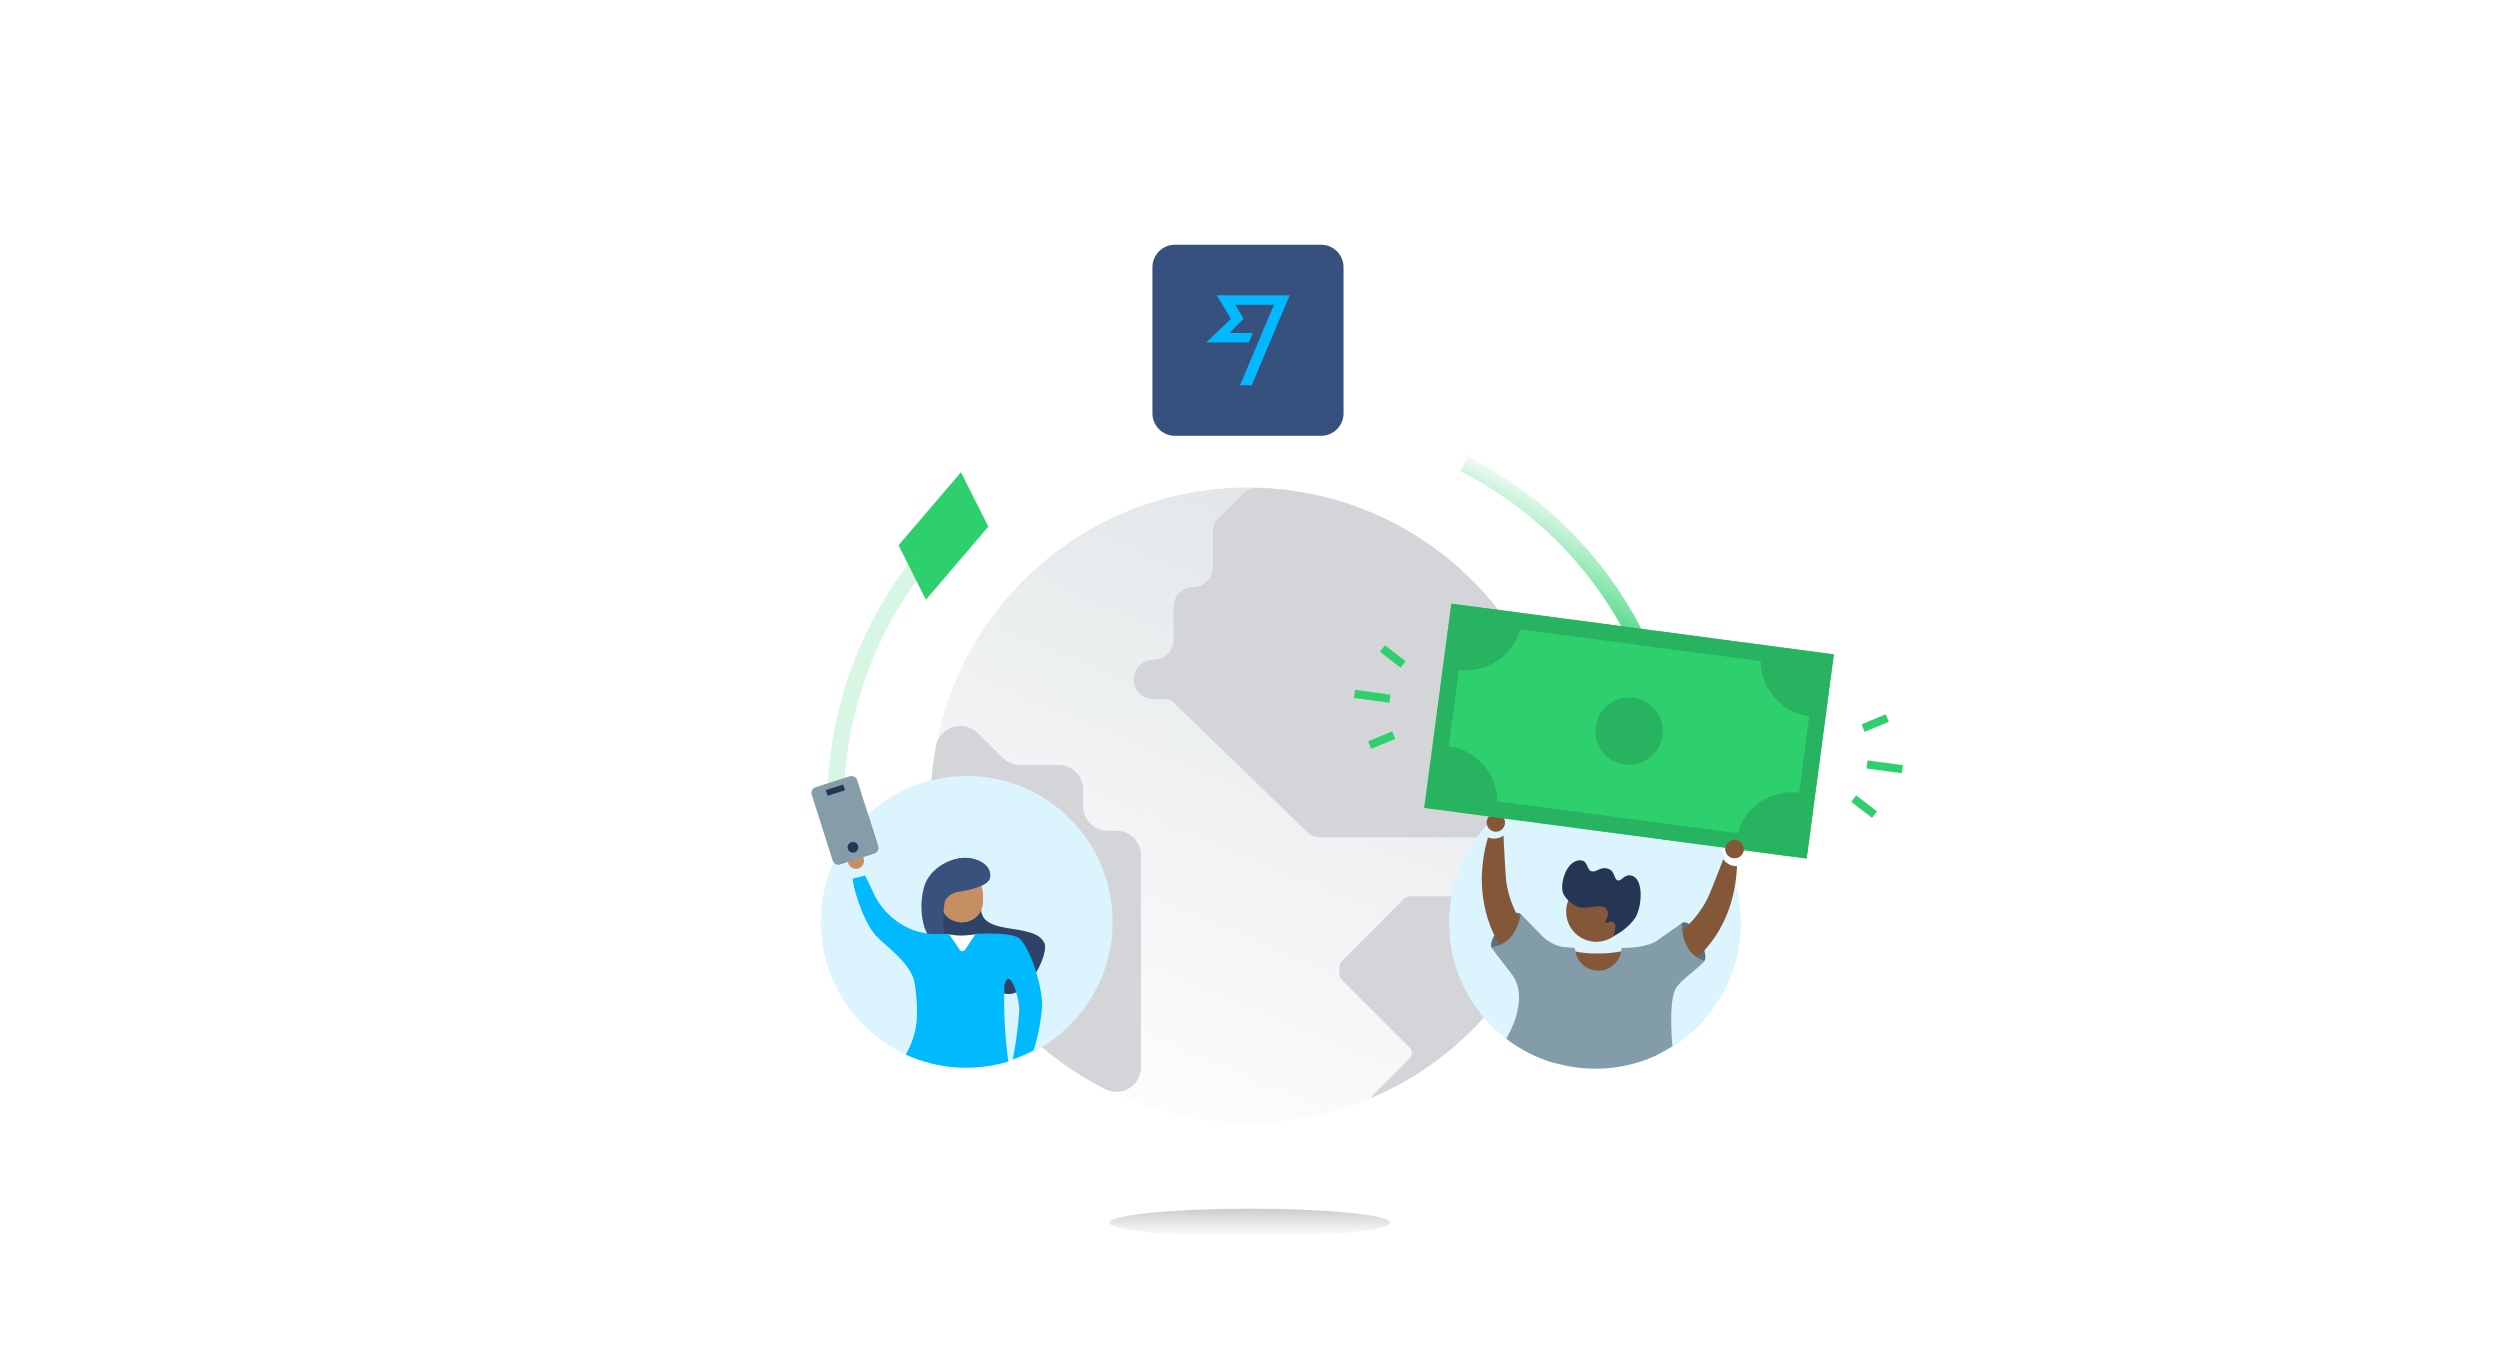
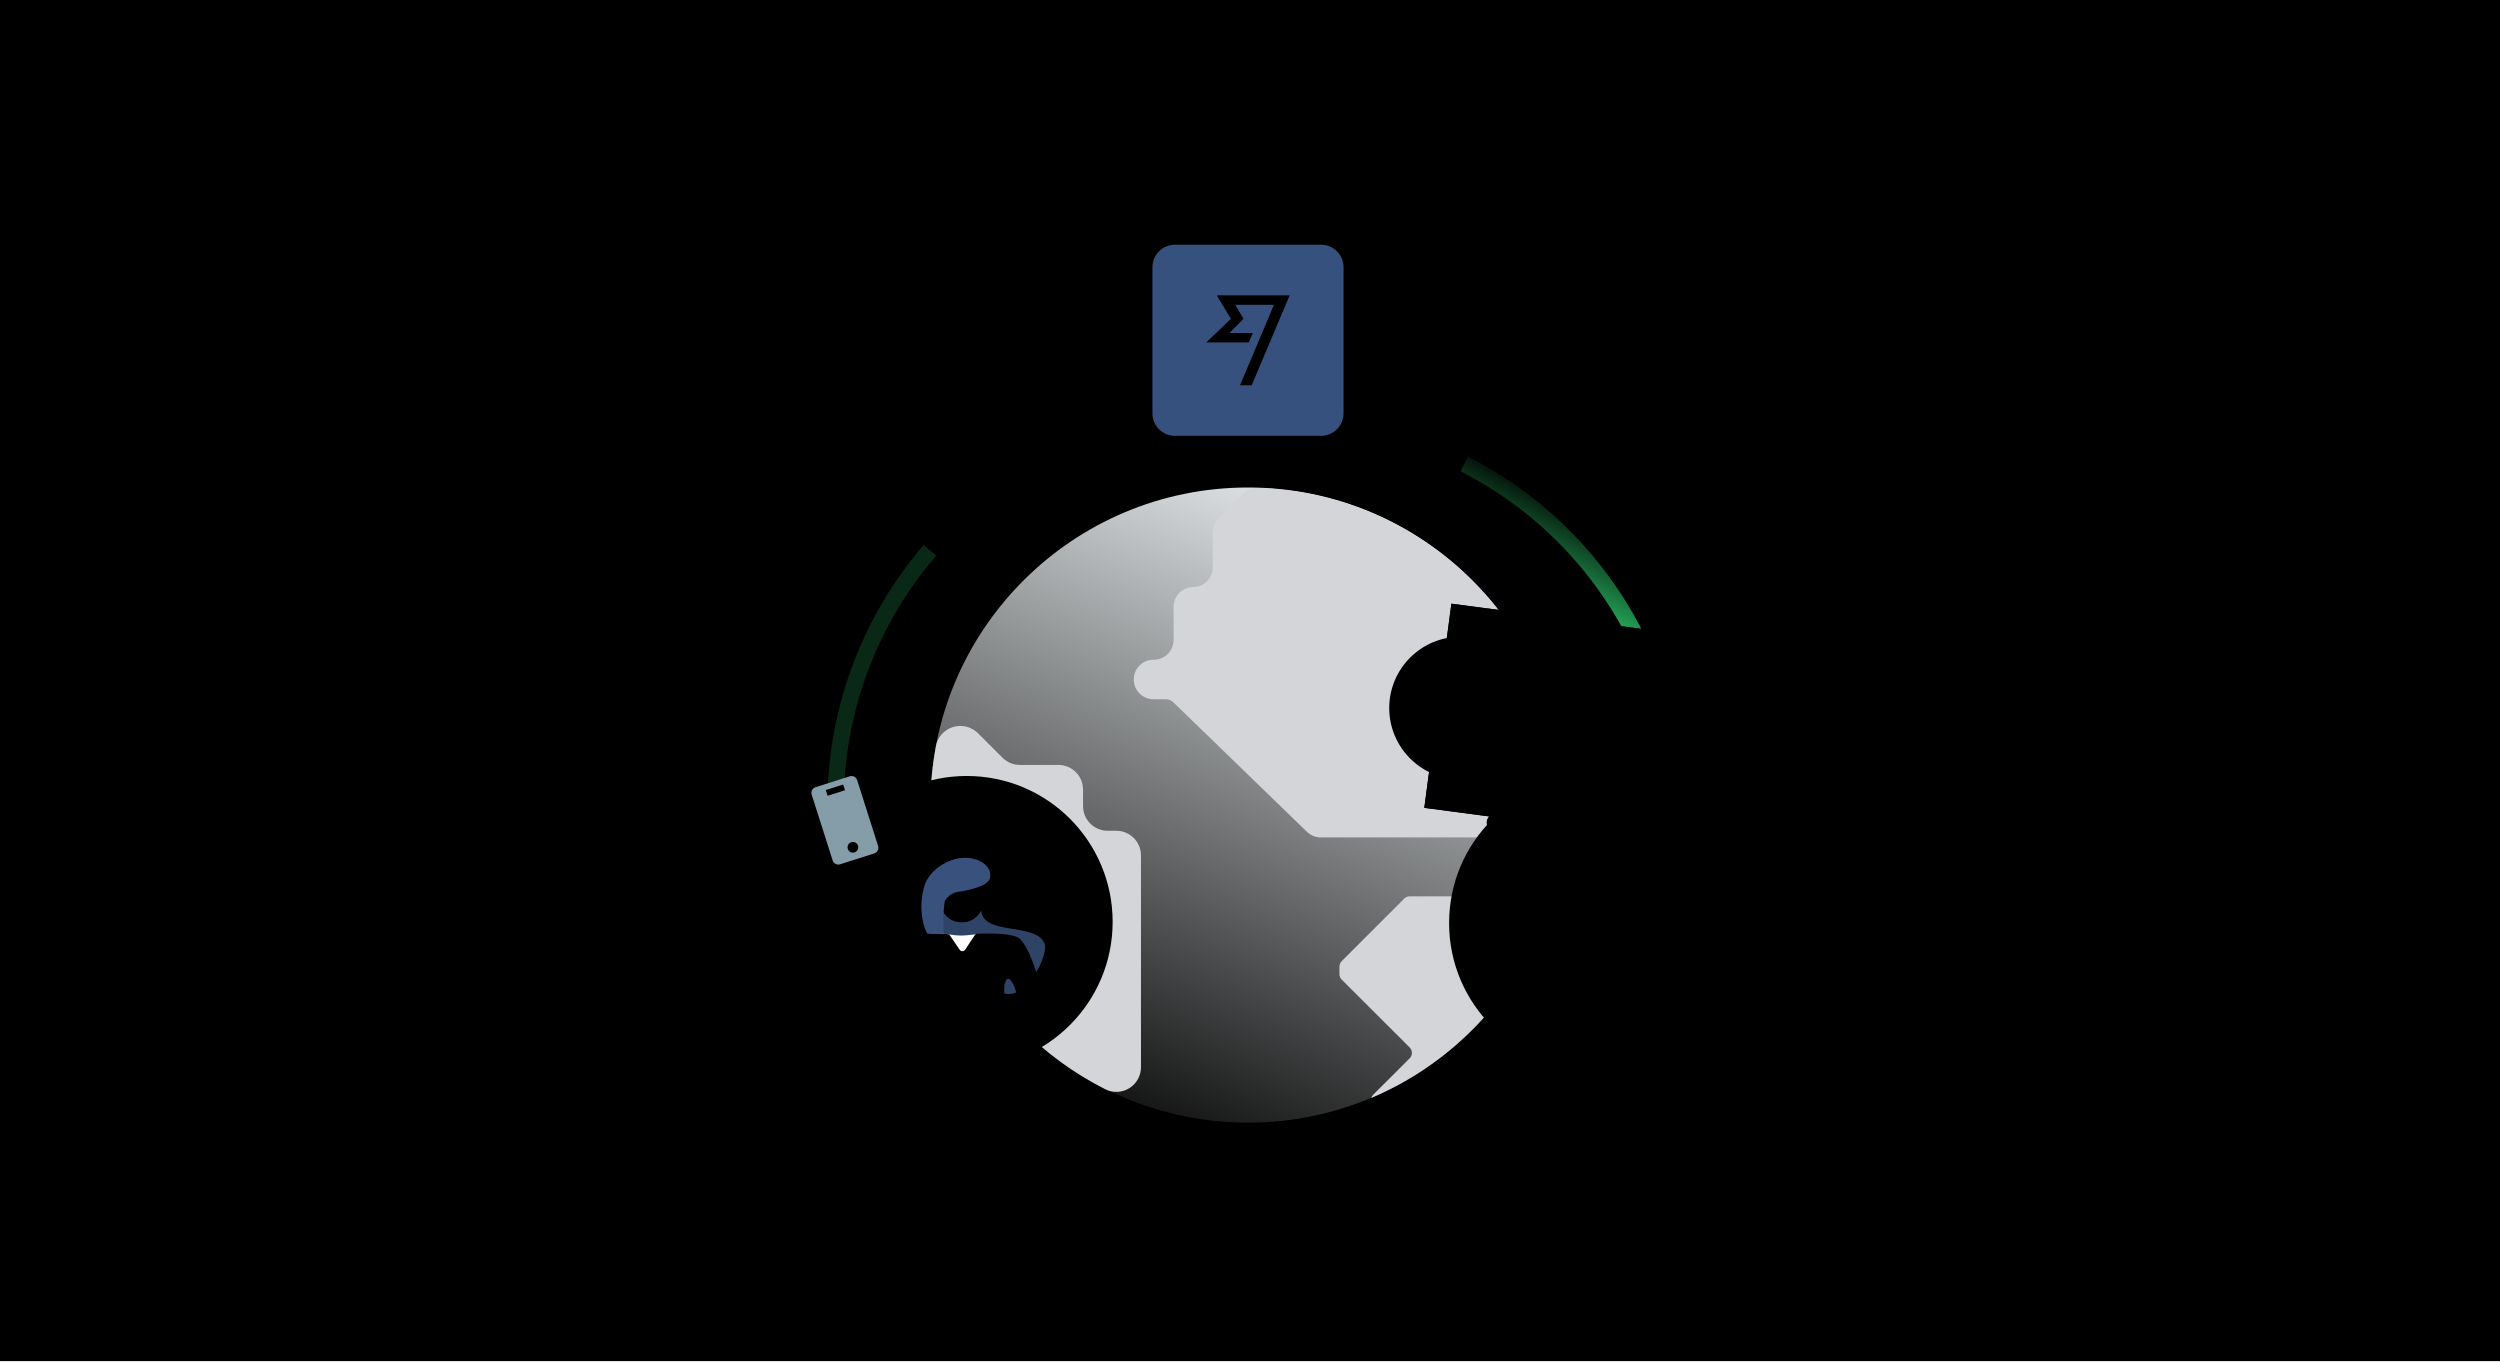
<svg xmlns="http://www.w3.org/2000/svg" xmlns:xlink="http://www.w3.org/1999/xlink" viewBox="0 0 360 196">
  <defs>
    <linearGradient id="linear-gradient" x1="-6539.83" y1="364.3" x2="-6524.15" y2="364.3" gradientTransform="rotate(116.96 -3066.997 2294.494)" gradientUnits="userSpaceOnUse">
      <stop offset="0" stop-color="#2ed06e" stop-opacity=".1" />
      <stop offset="1" stop-color="#2ed06e" />
    </linearGradient>
    <linearGradient id="linear-gradient-2" x1="161.83" y1="158.03" x2="197.58" y2="73.82" gradientUnits="userSpaceOnUse">
      <stop offset="0" stop-color="#e2e6e8" stop-opacity=".1" />
      <stop offset="1" stop-color="#e2e6e8" />
    </linearGradient>
    <linearGradient id="linear-gradient-3" x1="119.14" y1="100.71" x2="134.82" y2="100.71" xlink:href="#linear-gradient" />
    <linearGradient id="linear-gradient-4" x1="119.14" y1="97.21" x2="134.82" y2="97.21" xlink:href="#linear-gradient" />
    <linearGradient id="linear-gradient-5" x1="-10503.65" y1="-3715.13" x2="-10503.65" y2="-3711.09" gradientTransform="rotate(180 -5161.845 -1768.52)" gradientUnits="userSpaceOnUse">
      <stop offset="0" stop-opacity="0" />
      <stop offset="1" stop-opacity=".2" />
    </linearGradient>
-     <clipPath id="clip-path">
-       <circle class="cls-1" cx="139.21" cy="132.75" r="21.01" />
+     <clipPath id="clipPath">
+       <circle className="cls-1" cx="139.21" cy="132.75" r="21.01" />
    </clipPath>
    <style>.cls-1{fill:#dbf4fe}.cls-14,.cls-2{fill:none}.cls-6{fill:#5d7077}.cls-7{fill:#845739}.cls-8{fill:#253655}.cls-9{fill:#829ca9}.cls-11{fill:#00b9ff}.cls-12{fill:#2ed06e}.cls-13{fill:#27b35f}.cls-14{stroke:#2ed06e;stroke-miterlimit:10;stroke-width:1.17px}.cls-18{fill:#c58f62}.cls-21{opacity:.2}</style>
  </defs>
-   <path class="cls-2" d="M0 0h360v196H0z" id="frames" />
+   <path className="cls-2" d="M0 0h360v196H0z" id="frames" />
  <g id="Layer_1" data-name="Layer 1">
    <path d="M210.32 67.87l1.07-2.11a57.41 57.41 0 0127.08 29.36l-2.19.89a55 55 0 00-25.96-28.14z" fill="url(#linear-gradient)" />
    <circle cx="179.71" cy="115.93" r="45.73" fill="url(#linear-gradient-2)" />
    <path d="M222.78 129.4l-.8-.33H203a1.13 1.13 0 00-.79.33l-9 9a1.15 1.15 0 00-.33.8v1.08a1.11 1.11 0 00.33.79l9.77 9.75a1.12 1.12 0 010 1.59l-5.2 5.19a1.4 1.4 0 00-.33.51A45.84 45.84 0 00223 130.55a1.14 1.14 0 00-.22-1.15zm-48.14-52.82v5.11a2.84 2.84 0 01-2.84 2.84 2.84 2.84 0 00-2.8 2.84v4.74a2.85 2.85 0 01-2.9 2.89 2.85 2.85 0 00-2.84 2.85 2.84 2.84 0 002.84 2.84h1.83a1.46 1.46 0 011 .41l19.28 18.69a2.86 2.86 0 002 .8h32.36a2.85 2.85 0 002.85-2.74v-1.87a45.74 45.74 0 00-44.31-45.71 2.89 2.89 0 00-2.13.83l-3.52 3.52a2.81 2.81 0 00-.82 1.96zM164.3 153.6v-30.42a3.55 3.55 0 00-3.55-3.55h-1.24a3.55 3.55 0 01-3.55-3.56v-2.36a3.55 3.55 0 00-3.55-3.56h-5.5a3.54 3.54 0 01-2.51-1l-3.61-3.61a3.58 3.58 0 00-2.52-1 3.55 3.55 0 00-3.49 2.88 45.82 45.82 0 0024.39 49.44 3.55 3.55 0 005.13-3.26z" fill="#d3d5d8" />
-     <circle class="cls-1" cx="229.68" cy="132.92" r="21.01" />
-     <path class="cls-6" d="M243.6 133.27c.55.4 3.83 6.35.52 5.25a4.43 4.43 0 01-2.36-1.66 2.15 2.15 0 01-.42-1.09 2.84 2.84 0 01.12-.86l.31-1.27c.23-.94.82-1.1 1.83-.37z" />
-     <rect class="cls-7" x="225.53" y="126.94" width="8.68" height="8.68" rx="4.34" transform="rotate(-173.88 229.868 131.28)" />
-     <path class="cls-8" d="M225.15 128.77c-.65-1.14.3-4.92 2.39-4.88 1.17 0 .91 1.41 1.66 1.58s1.23-.73 2.33-.38.84 1.57 1.44 1.69.93-1 2-.68c1.77.46 1.5 4.51.48 6.1a8.08 8.08 0 01-3.07 2.57c-.23 0 .75-1.6-.13-2-.6-.27-.88.33-1.06.08s.84-1.15.09-2-2.78.17-4-.24a4.28 4.28 0 01-2.13-1.84z" />
-     <circle class="cls-7" cx="249.78" cy="122.26" r="1.32" />
-     <path class="cls-7" d="M244 138.16l-2.27-3.77a14.53 14.53 0 004.19-5.08c.24-.45 2.26-5.56 2.21-5.58a2.37 2.37 0 002 1c-.42 9.17-5.71 13.11-6.13 13.43zm-13.89 2.17a3.35 3.35 0 003.35-3.34 15.53 15.53 0 01-3.35.31 13.85 13.85 0 01-3.34-.3 3.34 3.34 0 003.34 3.33z" />
-     <path class="cls-6" d="M217.5 131.72c-.62.29-4.91 5.55-1.47 5.07a4.54 4.54 0 002.63-1.2 2.23 2.23 0 00.61-1 2.81 2.81 0 000-.87l-.08-1.31c-.01-.97-.57-1.23-1.69-.69z" />
-     <circle class="cls-7" cx="215.4" cy="118.45" r="1.32" />
-     <path class="cls-7" d="M215.8 135.77c.92 1.44 3.38-2.82 3.38-2.82a14.68 14.68 0 01-2.3-6.17c-.07-.51-.41-6.46-.35-6.46a2.39 2.39 0 01-2.26.27c-2.57 8.82 1.24 14.74 1.53 15.18z" />
-     <path class="cls-9" d="M219 131.63l-.12.52a7 7 0 01-1.33 2.79 4.12 4.12 0 01-2.78 1.42c.52 1.06 2.86 3.56 3.44 4.76 1.64 3.4-1 7.87-1 7.87a4.89 4.89 0 01-.29.6 21.07 21.07 0 007 3.52 111.08 111.08 0 012-16.63 5.89 5.89 0 01-3.8-1.64z" />
-     <path class="cls-9" d="M245.48 138.34a4.05 4.05 0 01-2.43-1.83 6.9 6.9 0 01-.84-3.06v-.53l-3.67 2.58s-1.32 1-4.9 1a.14.14 0 00-.14.14 3.35 3.35 0 01-6.68.08.26.26 0 00-.24-.24c-2.25-.12-3.88-.16-5-.16-.27 1.69-.11 3.71-.56 5.24a19.9 19.9 0 01-1.15 2.92 1.36 1.36 0 01.24.67 13.92 13.92 0 01-.64 6.05 21 21 0 0018.94.82c.83-.43 1.64-.89 2.42-1.37 0-.13-.63-6.28.47-8.29.58-1.13 3.48-3.07 4.18-4.02z" />
+     <circle className="cls-1" cx="229.68" cy="132.92" r="21.01" />
+     <path className="cls-6" d="M243.6 133.27c.55.4 3.83 6.35.52 5.25a4.43 4.43 0 01-2.36-1.66 2.15 2.15 0 01-.42-1.09 2.84 2.84 0 01.12-.86l.31-1.27c.23-.94.82-1.1 1.83-.37z" />
+     <rect className="cls-7" x="225.53" y="126.94" width="8.68" height="8.68" rx="4.34" transform="rotate(-173.88 229.868 131.28)" />
+     <path className="cls-8" d="M225.15 128.77c-.65-1.14.3-4.92 2.39-4.88 1.17 0 .91 1.41 1.66 1.58s1.23-.73 2.33-.38.84 1.57 1.44 1.69.93-1 2-.68c1.77.46 1.5 4.51.48 6.1a8.08 8.08 0 01-3.07 2.57c-.23 0 .75-1.6-.13-2-.6-.27-.88.33-1.06.08s.84-1.15.09-2-2.78.17-4-.24a4.28 4.28 0 01-2.13-1.84z" />
+     <circle className="cls-7" cx="249.78" cy="122.26" r="1.32" />
+     <path className="cls-7" d="M244 138.16l-2.27-3.77a14.53 14.53 0 004.19-5.08c.24-.45 2.26-5.56 2.21-5.58a2.37 2.37 0 002 1c-.42 9.17-5.71 13.11-6.13 13.43zm-13.89 2.17a3.35 3.35 0 003.35-3.34 15.53 15.53 0 01-3.35.31 13.85 13.85 0 01-3.34-.3 3.34 3.34 0 003.34 3.33z" />
+     <path className="cls-6" d="M217.5 131.72c-.62.29-4.91 5.55-1.47 5.07a4.54 4.54 0 002.63-1.2 2.23 2.23 0 00.61-1 2.81 2.81 0 000-.87l-.08-1.31c-.01-.97-.57-1.23-1.69-.69z" />
+     <circle className="cls-7" cx="215.4" cy="118.45" r="1.32" />
+     <path className="cls-7" d="M215.8 135.77c.92 1.44 3.38-2.82 3.38-2.82a14.68 14.68 0 01-2.3-6.17c-.07-.51-.41-6.46-.35-6.46a2.39 2.39 0 01-2.26.27c-2.57 8.82 1.24 14.74 1.53 15.18z" />
+     <path className="cls-9" d="M219 131.63l-.12.52a7 7 0 01-1.33 2.79 4.12 4.12 0 01-2.78 1.42c.52 1.06 2.86 3.56 3.44 4.76 1.64 3.4-1 7.87-1 7.87a4.89 4.89 0 01-.29.6 21.07 21.07 0 007 3.52 111.08 111.08 0 012-16.63 5.89 5.89 0 01-3.8-1.64z" />
+     <path className="cls-9" d="M245.48 138.34a4.05 4.05 0 01-2.43-1.83 6.9 6.9 0 01-.84-3.06v-.53l-3.67 2.58s-1.32 1-4.9 1a.14.14 0 00-.14.14 3.35 3.35 0 01-6.68.08.26.26 0 00-.24-.24c-2.25-.12-3.88-.16-5-.16-.27 1.69-.11 3.71-.56 5.24a19.9 19.9 0 01-1.15 2.92 1.36 1.36 0 01.24.67 13.92 13.92 0 01-.64 6.05 21 21 0 0018.94.82c.83-.43 1.64-.89 2.42-1.37 0-.13-.63-6.28.47-8.29.58-1.13 3.48-3.07 4.18-4.02z" />
    <rect x="165.95" y="35.24" width="27.52" height="27.52" rx="3.24" fill="#37517e" />
-     <path class="cls-11" d="M175.22 42.53l2.03 3.39-3.55 3.39h6.13l.58-1.36h-3.38l2.04-2.04-1.19-2.02h5.57l-4.89 11.59h1.68l5.47-12.95h-10.49z" />
-     <path class="cls-12" d="M264.07 94.23L209 86.93l-3.9 29.4 55.06 7.3z" />
-     <path class="cls-13" d="M264.07 94.23L209 86.93l-3.9 29.4 55.06 7.3zm-5 19.91a8.13 8.13 0 00-8.85 5.84l-34.6-4.59a8.1 8.1 0 00-7-7.94l1.46-11a8.1 8.1 0 008.85-5.83l34.6 4.59a8.12 8.12 0 007 7.94z" />
-     <circle class="cls-13" cx="234.59" cy="105.28" r="4.85" />
-     <circle class="cls-2" cx="210.32" cy="101.96" r="10.27" />
-     <path class="cls-14" d="M200.14 100.61l-5.09-.68m5.65 5.93l-3.47 1.43m4.82-11.61l-2.98-2.29" />
-     <circle class="cls-2" cx="258.67" cy="108.73" r="10.27" />
-     <path class="cls-14" d="M268.85 110.08l5.09.68m-5.65-5.92l3.48-1.44m-4.83 11.61l2.99 2.29" />
-     <circle class="cls-7" cx="249.78" cy="122.26" r="1.32" />
-     <path class="cls-12" d="M142.32 75.84l-8.99 10.52-3.94-7.84L138.38 68l3.94 7.84z" />
+     <path className="cls-11" d="M175.22 42.53l2.03 3.39-3.55 3.39h6.13l.58-1.36h-3.38l2.04-2.04-1.19-2.02h5.57l-4.89 11.59h1.68l5.47-12.95h-10.49z" />
+     <path className="cls-12" d="M264.07 94.23L209 86.93l-3.9 29.4 55.06 7.3z" />
+     <path className="cls-13" d="M264.07 94.23L209 86.93l-3.9 29.4 55.06 7.3zm-5 19.91a8.13 8.13 0 00-8.85 5.84l-34.6-4.59a8.1 8.1 0 00-7-7.94l1.46-11a8.1 8.1 0 008.85-5.83l34.6 4.59a8.12 8.12 0 007 7.94z" />
+     <circle className="cls-13" cx="234.59" cy="105.28" r="4.85" />
+     <circle className="cls-2" cx="210.32" cy="101.96" r="10.27" />
+     <path className="cls-14" d="M200.14 100.61l-5.09-.68m5.65 5.93l-3.47 1.43m4.82-11.61l-2.98-2.29" />
+     <circle className="cls-2" cx="258.67" cy="108.73" r="10.27" />
+     <path className="cls-14" d="M268.85 110.08l5.09.68m-5.65-5.92l3.48-1.44m-4.83 11.61l2.99 2.29" />
+     <circle className="cls-7" cx="249.78" cy="122.26" r="1.32" />
+     <path className="cls-12" d="M142.32 75.84l-8.99 10.52-3.94-7.84L138.38 68l3.94 7.84z" />
    <path d="M119.56 122.93a58.45 58.45 0 01-.42-7A57.36 57.36 0 01133 78.49l1.82 1.51a55 55 0 00-13.32 35.9 55.57 55.57 0 00.41 6.71z" fill="url(#linear-gradient-3)" />
-     <circle class="cls-1" cx="139.21" cy="132.75" r="21.01" />
-     <g clip-path="url(#clip-path)">
+     <circle className="cls-1" cx="139.21" cy="132.75" r="21.01" />
+     <g clipPath="url(#clipPath)">
      <path d="M138.26 128.38c.84-.14 4.17-.71 4.31-2.11.18-1.79-1.95-2.74-3.53-2.74a6.18 6.18 0 00-5.79 4.53c-1.58 6.52 7.47 14.48 11.68 15.06 3.15.44 6.13-5.78 5.48-7.28-1.34-3.09-8.86-1-9.13-4.81a3.24 3.24 0 01-2.79 1.77c-1.65 0-3.14-1.76-2.61-3.05.36-.88 1.52-1.22 2.38-1.37z" fill="#2f4367" />
-       <rect class="cls-18" x="135.44" y="125.81" width="6.11" height="6.99" rx="2.94" />
+       <rect className="cls-18" x="135.44" y="125.81" width="6.11" height="6.99" rx="2.94" />
      <path d="M139 123.53c-2.51 0-5.41 1.8-6 4.45a10.45 10.45 0 00.15 5.66 11.8 11.8 0 004.8 5.71 23 23 0 01-2-4.51 18.27 18.27 0 01.11-5.1 2.72 2.72 0 012.22-1.36c.84-.14 4.17-.71 4.31-2.11.16-1.79-1.97-2.74-3.59-2.74z" fill="#38527d" />
      <path d="M135.72 137.21v-2.74l2 .22a6.87 6.87 0 001.36 0l2-.2v2.74" fill="#fffefe" />
-       <circle class="cls-18" cx="123.26" cy="123.95" r="1.16" />
-       <path class="cls-11" d="M134.28 134.5a10 10 0 01-2.68-.53 10.35 10.35 0 01-5.78-5.29c-.47-1-.93-2-1.25-2.59l-1.76.42c-.15.52 1.27 5.92 3.28 8.17 1.63 1.81 5.61 4.23 5.8 7.77.07 1.34 3.58-3.94 5.08-5.08" />
-       <rect class="cls-9" x="118.24" y="112.29" width="6.87" height="11.65" rx=".85" transform="rotate(162.34 121.67 118.119)" />
-       <circle class="cls-21" cx="122.82" cy="122.01" r=".77" />
-       <path class="cls-21" transform="rotate(-17.66 120.276 113.783)" d="M118.98 113.35h2.63v.87h-2.63z" />
+       <circle className="cls-18" cx="123.26" cy="123.95" r="1.16" />
+       <path className="cls-11" d="M134.28 134.5a10 10 0 01-2.68-.53 10.35 10.35 0 01-5.78-5.29c-.47-1-.93-2-1.25-2.59l-1.76.42c-.15.52 1.27 5.92 3.28 8.17 1.63 1.81 5.61 4.23 5.8 7.77.07 1.34 3.58-3.94 5.08-5.08" />
+       <rect className="cls-9" x="118.24" y="112.29" width="6.87" height="11.65" rx=".85" transform="rotate(162.34 121.67 118.119)" />
+       <circle className="cls-21" cx="122.82" cy="122.01" r=".77" />
+       <path className="cls-21" transform="rotate(-17.66 120.276 113.783)" d="M118.98 113.35h2.63v.87h-2.63z" />
    </g>
    <path d="M121.5 115.93h-2.36A57.36 57.36 0 01133 78.49l1.82 1.51a55 55 0 00-13.32 35.93z" fill="url(#linear-gradient-4)" />
    <rect x="118.24" y="112.29" width="6.87" height="11.65" rx=".85" transform="rotate(162.34 121.67 118.119)" fill="#849da9" />
-     <circle class="cls-8" cx="122.82" cy="122.01" r=".77" />
-     <path class="cls-8" transform="rotate(-17.66 120.276 113.783)" d="M118.98 113.35h2.63v.87h-2.63z" />
-     <path class="cls-11" d="M140.8 134.45h-.07a.54.54 0 00-.37.23l-1.36 2.05a.48.48 0 01-.83 0l-1.36-2a.52.52 0 00-.44-.23h-2.53l-2.35 5.89a26 26 0 01.54 6.38 11.85 11.85 0 01-1.61 5.09 21 21 0 0014.78 1 64.67 64.67 0 01-.57-11c.64-2.8 2.17 1.52 2.15 3.68a62.67 62.67 0 01-.93 7 20.82 20.82 0 003-1.3 28.33 28.33 0 001.22-6.47c0-3-1.76-8.28-3.25-9.61-.99-.81-4.13-.75-6.02-.71z" />
+     <circle className="cls-8" cx="122.82" cy="122.01" r=".77" />
+     <path className="cls-8" transform="rotate(-17.66 120.276 113.783)" d="M118.98 113.35h2.63v.87h-2.63z" />
+     <path className="cls-11" d="M140.8 134.45h-.07a.54.54 0 00-.37.23l-1.36 2.05a.48.48 0 01-.83 0l-1.36-2a.52.52 0 00-.44-.23h-2.53l-2.35 5.89a26 26 0 01.54 6.38 11.85 11.85 0 01-1.61 5.09 21 21 0 0014.78 1 64.67 64.67 0 01-.57-11c.64-2.8 2.17 1.52 2.15 3.68a62.67 62.67 0 01-.93 7 20.82 20.82 0 003-1.3 28.33 28.33 0 001.22-6.47c0-3-1.76-8.28-3.25-9.61-.99-.81-4.13-.75-6.02-.71z" />
    <ellipse cx="179.97" cy="176.07" rx="20.23" ry="2.02" fill="url(#linear-gradient-5)" />
  </g>
</svg>
